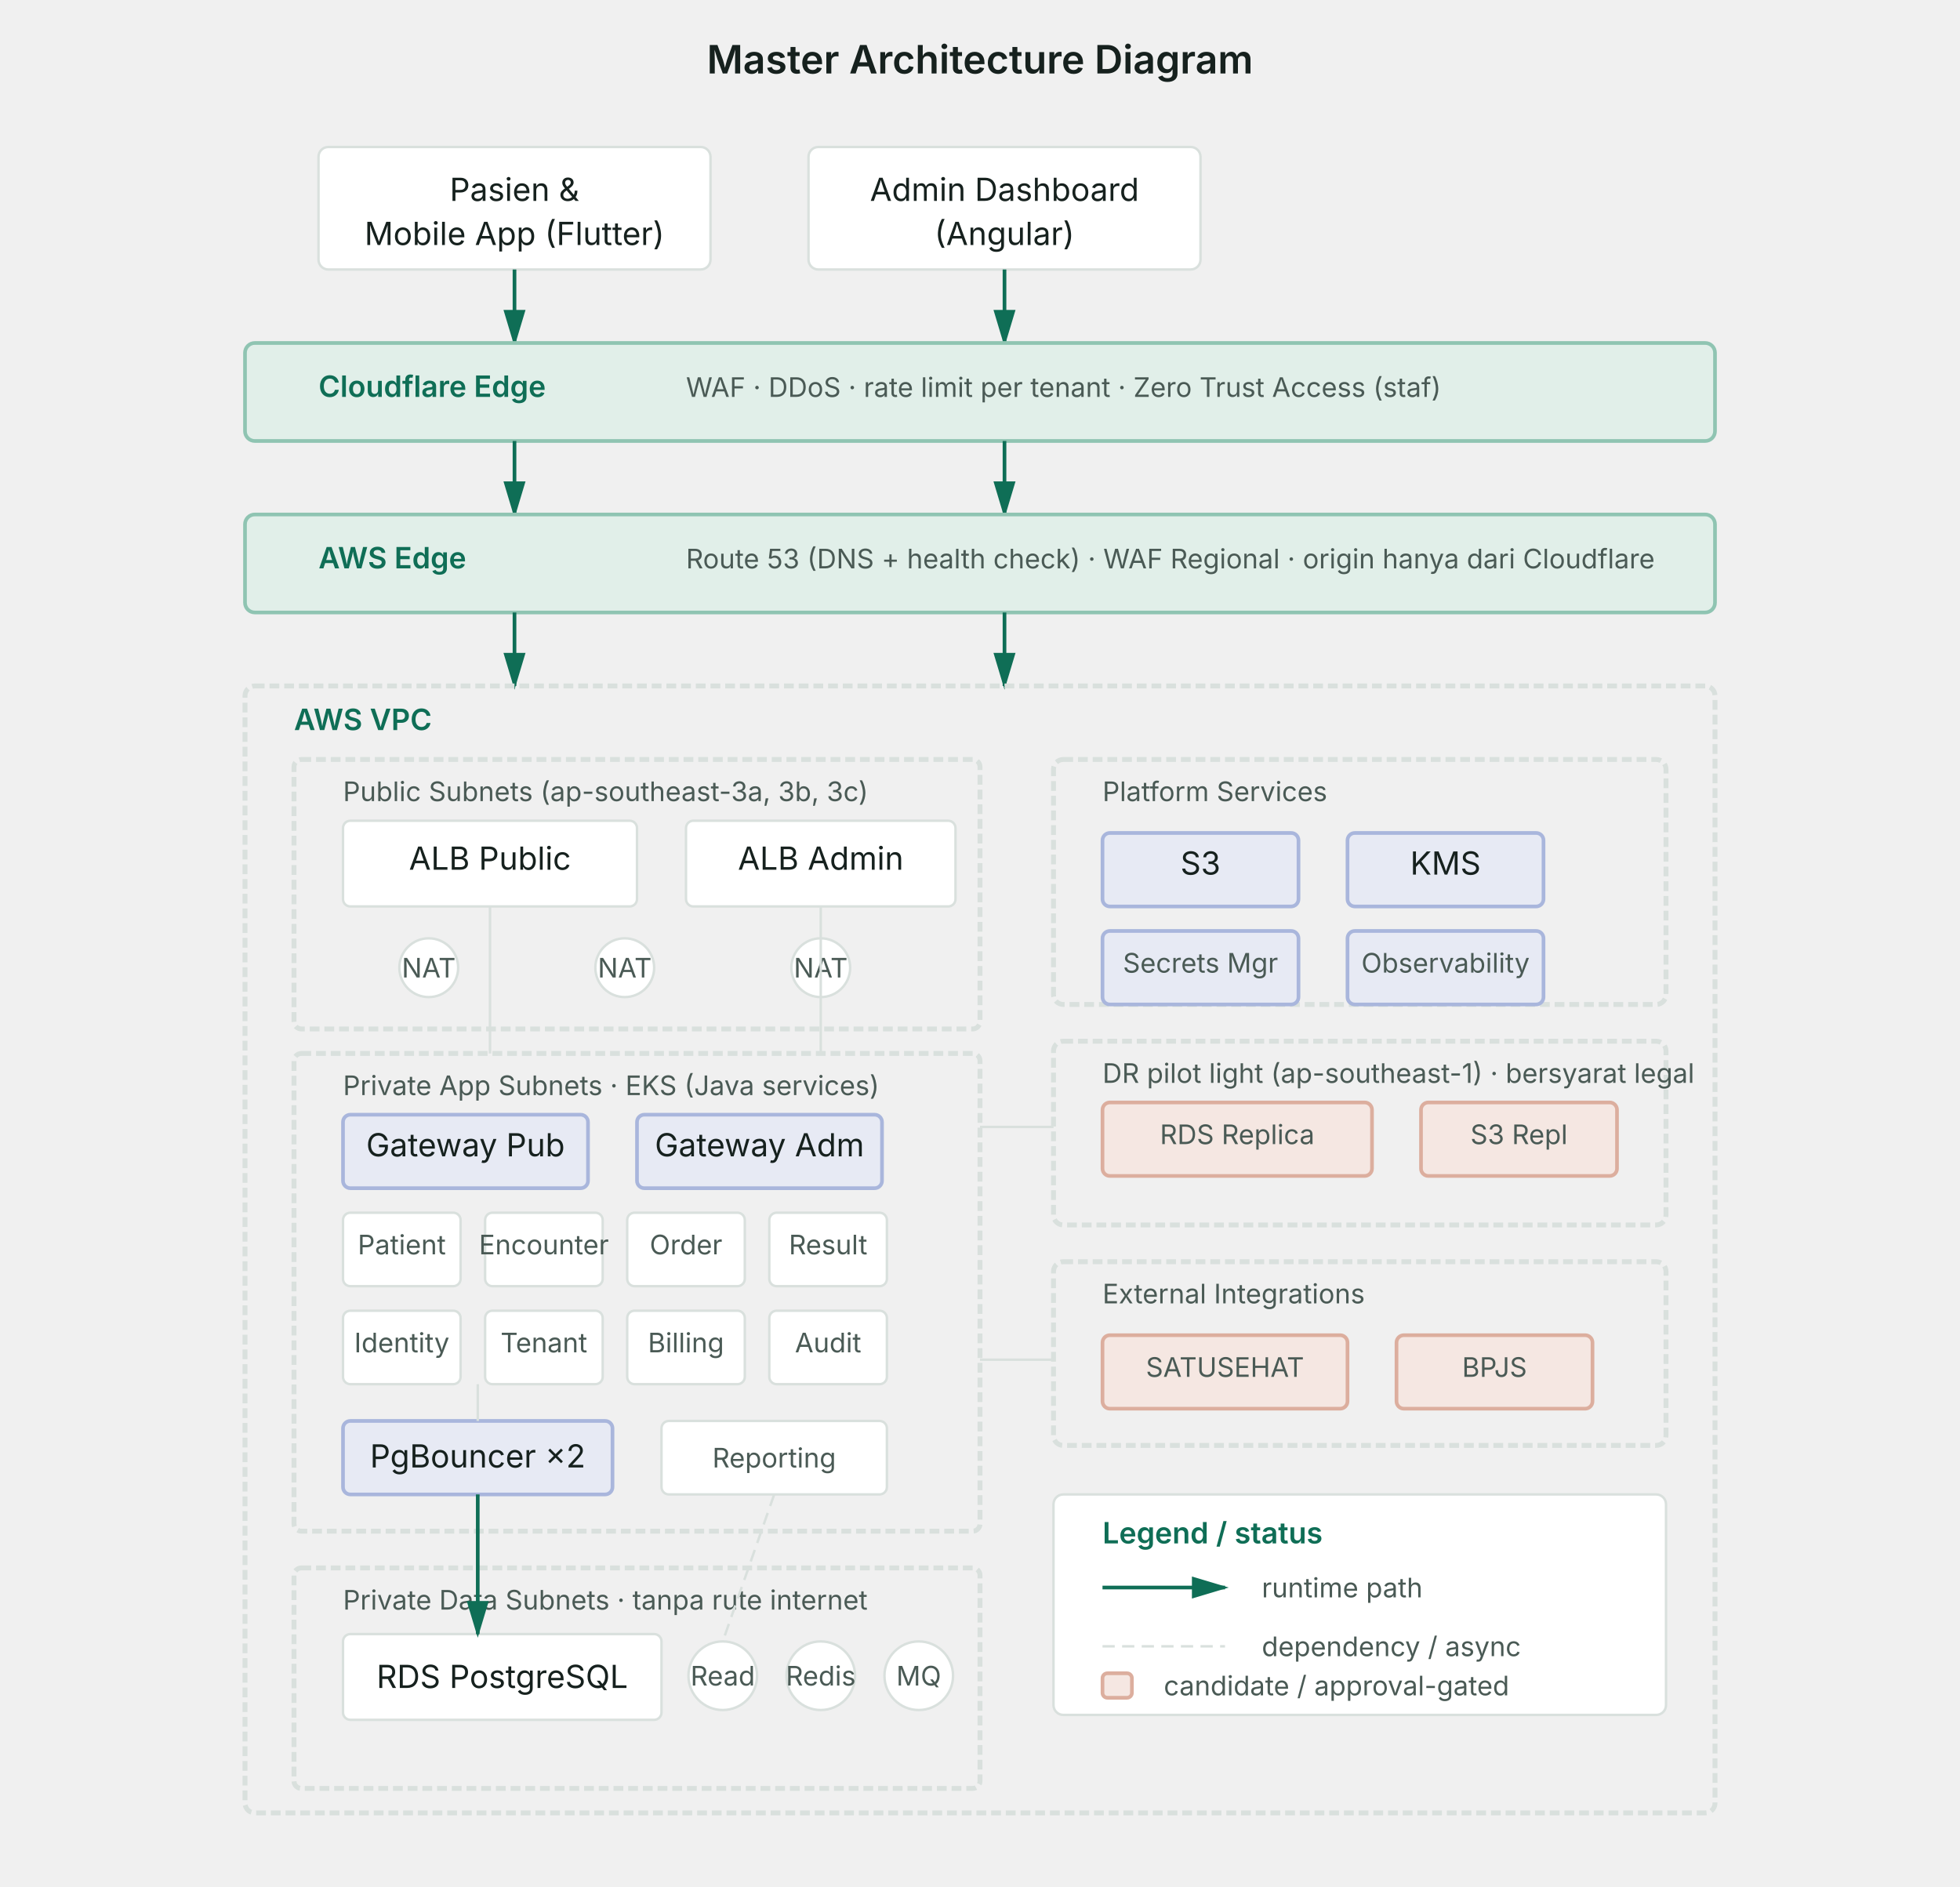
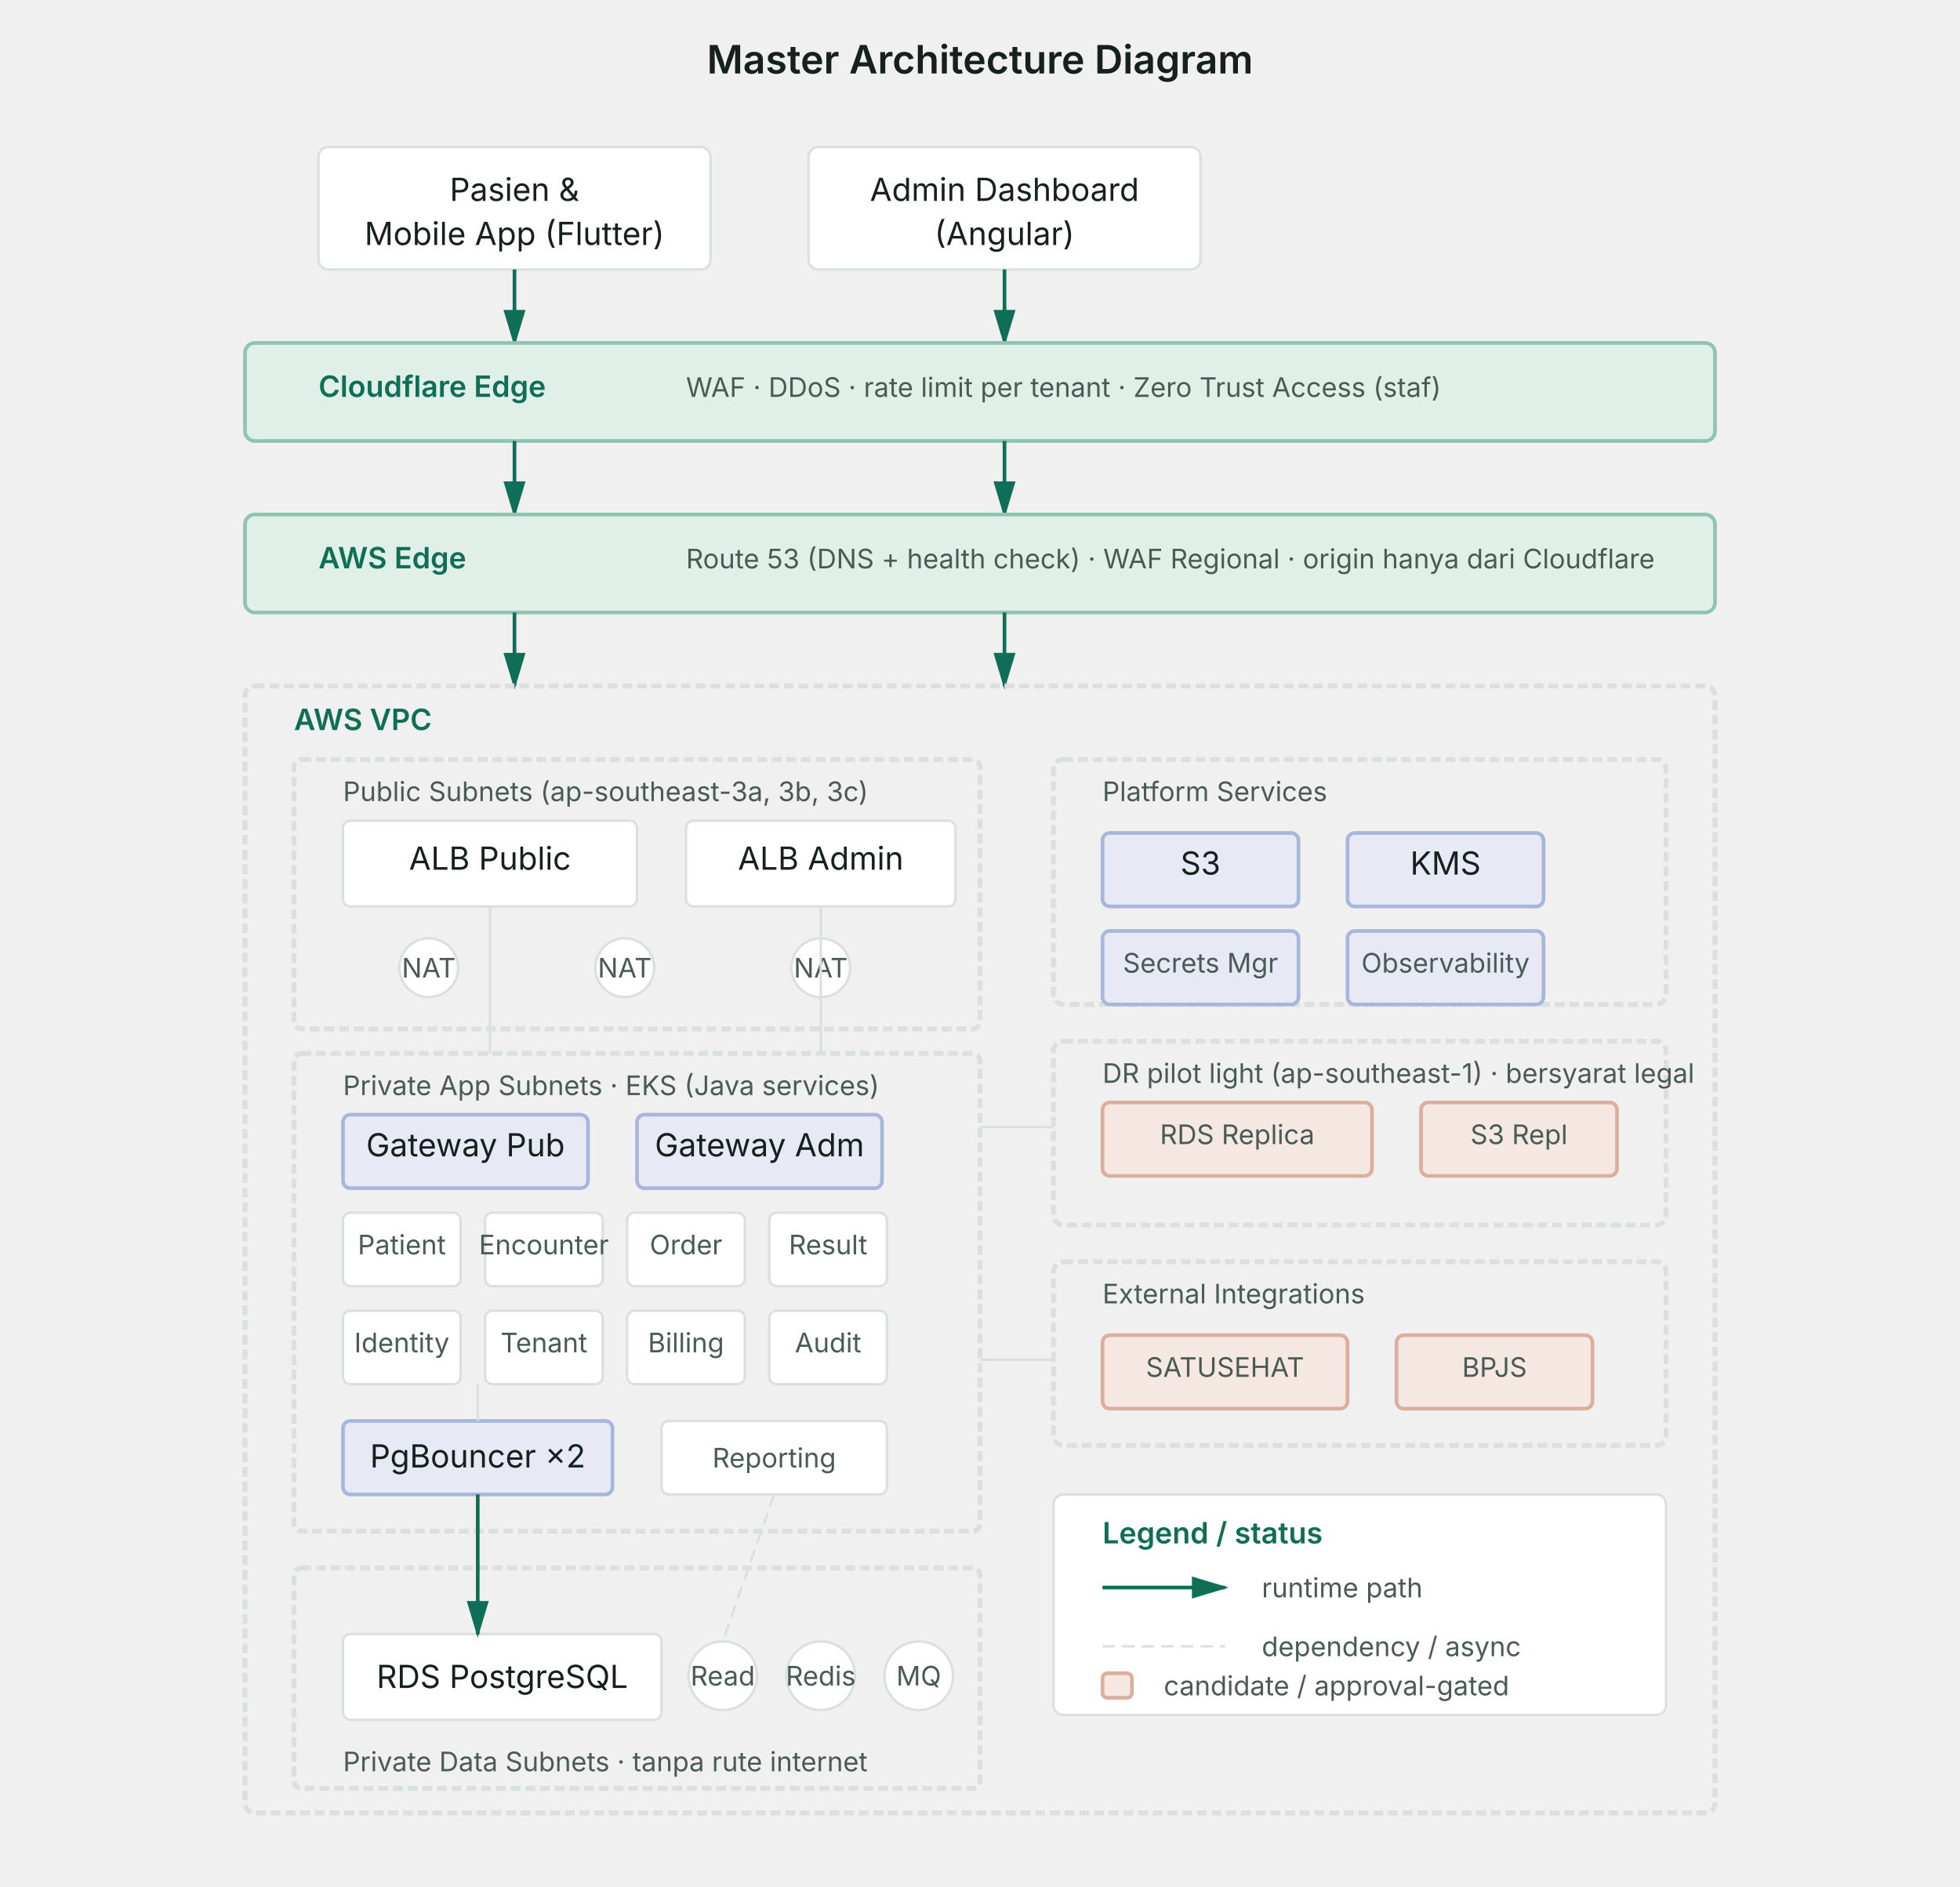
<svg xmlns="http://www.w3.org/2000/svg" viewBox="80 0 800 770">
  <defs>
    <style>
      .title { font-family: -apple-system, BlinkMacSystemFont, "Segoe UI", sans-serif; font-size: 16px; font-weight: 600; fill: #16211E; }
      .label { font-family: -apple-system, BlinkMacSystemFont, "Segoe UI", sans-serif; font-size: 13px; fill: #16211E; }
      .sublabel { font-family: -apple-system, BlinkMacSystemFont, "Segoe UI", sans-serif; font-size: 11px; fill: #4A5A55; }
      .zone-label { font-family: -apple-system, BlinkMacSystemFont, "Segoe UI", sans-serif; font-size: 12px; font-weight: 600; fill: #0F6E56; }
      .box { fill: #FFFFFF; stroke: #D9E0DD; stroke-width: 1; }
      .box-teal { fill: #E1EFE9; stroke: #8FC4B2; stroke-width: 1.5; }
      .box-indigo { fill: #E7EAF4; stroke: #A9B6DC; stroke-width: 1.5; }
      .box-clay { fill: #F5E7E2; stroke: #DCAE9E; stroke-width: 1.5; }
      .zone-border { stroke: #D9E0DD; stroke-width: 2; stroke-dasharray: 4,2; fill: none; }
      .arrow { stroke: #0F6E56; stroke-width: 1.5; fill: none; marker-end: url(#arrowhead); }
      .line { stroke: #D9E0DD; stroke-width: 1; fill: none; }
    </style>
    <marker id="arrowhead" markerWidth="10" markerHeight="10" refX="9" refY="3" orient="auto">
      <polygon points="0 0, 10 3, 0 6" fill="#0F6E56" />
    </marker>
  </defs>
  <text x="480" y="30" text-anchor="middle" class="title">Master Architecture Diagram</text>
  <g transform="translate(160 0)">
    <rect x="50" y="60" width="160" height="50" class="box" rx="4" />
    <text x="130" y="82" text-anchor="middle" class="label">Pasien &amp;</text>
    <text x="130" y="100" text-anchor="middle" class="label">Mobile App (Flutter)</text>
    <rect x="250" y="60" width="160" height="50" class="box" rx="4" />
    <text x="330" y="82" text-anchor="middle" class="label">Admin Dashboard</text>
    <text x="330" y="100" text-anchor="middle" class="label">(Angular)</text>
    <line x1="130" y1="110" x2="130" y2="140" class="arrow" />
    <line x1="330" y1="110" x2="330" y2="140" class="arrow" />
    <rect x="20" y="140" width="600" height="40" class="box-teal" rx="4" />
    <text x="50" y="162" class="zone-label">Cloudflare Edge</text>
    <text x="200" y="162" class="sublabel">WAF · DDoS · rate limit per tenant · Zero Trust Access (staf)</text>
    <line x1="130" y1="180" x2="130" y2="210" class="arrow" />
    <line x1="330" y1="180" x2="330" y2="210" class="arrow" />
    <rect x="20" y="210" width="600" height="40" class="box-teal" rx="4" />
    <text x="50" y="232" class="zone-label">AWS Edge</text>
    <text x="200" y="232" class="sublabel">Route 53 (DNS + health check) · WAF Regional · origin hanya dari Cloudflare</text>
    <line x1="130" y1="250" x2="130" y2="280" class="arrow" />
    <line x1="330" y1="250" x2="330" y2="280" class="arrow" />
    <rect x="20" y="280" width="600" height="460" class="zone-border" rx="4" />
    <text x="40" y="298" class="zone-label">AWS VPC</text>
    <rect x="40" y="310" width="280" height="110" class="zone-border" rx="3" />
    <text x="60" y="327" class="sublabel">Public Subnets (ap-southeast-3a, 3b, 3c)</text>
    <rect x="60" y="335" width="120" height="35" class="box" rx="3" />
    <text x="120" y="355" text-anchor="middle" class="label">ALB Public</text>
    <rect x="200" y="335" width="110" height="35" class="box" rx="3" />
    <text x="255" y="355" text-anchor="middle" class="label">ALB Admin</text>
    <circle cx="95" cy="395" r="12" fill="#FFFFFF" stroke="#D9E0DD" stroke-width="1" />
    <text x="95" y="399" text-anchor="middle" class="sublabel">NAT</text>
    <circle cx="175" cy="395" r="12" fill="#FFFFFF" stroke="#D9E0DD" stroke-width="1" />
    <text x="175" y="399" text-anchor="middle" class="sublabel">NAT</text>
    <circle cx="255" cy="395" r="12" fill="#FFFFFF" stroke="#D9E0DD" stroke-width="1" />
    <text x="255" y="399" text-anchor="middle" class="sublabel">NAT</text>
    <line x1="120" y1="370" x2="120" y2="430" class="line" />
    <line x1="255" y1="370" x2="255" y2="430" class="line" />
    <rect x="40" y="430" width="280" height="195" class="zone-border" rx="3" />
    <text x="60" y="447" class="sublabel">Private App Subnets · EKS (Java services)</text>
    <rect x="60" y="455" width="100" height="30" class="box-indigo" rx="3" />
    <text x="110" y="472" text-anchor="middle" class="label">Gateway Pub</text>
    <rect x="180" y="455" width="100" height="30" class="box-indigo" rx="3" />
    <text x="230" y="472" text-anchor="middle" class="label">Gateway Adm</text>
    <rect x="60" y="495" width="48" height="30" class="box" rx="3" />
    <text x="84" y="512" text-anchor="middle" class="sublabel">Patient</text>
    <rect x="118" y="495" width="48" height="30" class="box" rx="3" />
    <text x="142" y="512" text-anchor="middle" class="sublabel">Encounter</text>
    <rect x="176" y="495" width="48" height="30" class="box" rx="3" />
    <text x="200" y="512" text-anchor="middle" class="sublabel">Order</text>
    <rect x="234" y="495" width="48" height="30" class="box" rx="3" />
    <text x="258" y="512" text-anchor="middle" class="sublabel">Result</text>
    <rect x="60" y="535" width="48" height="30" class="box" rx="3" />
    <text x="84" y="552" text-anchor="middle" class="sublabel">Identity</text>
    <rect x="118" y="535" width="48" height="30" class="box" rx="3" />
    <text x="142" y="552" text-anchor="middle" class="sublabel">Tenant</text>
    <rect x="176" y="535" width="48" height="30" class="box" rx="3" />
    <text x="200" y="552" text-anchor="middle" class="sublabel">Billing</text>
    <rect x="234" y="535" width="48" height="30" class="box" rx="3" />
    <text x="258" y="552" text-anchor="middle" class="sublabel">Audit</text>
    <rect x="60" y="580" width="110" height="30" class="box-indigo" rx="3" />
    <text x="115" y="599" text-anchor="middle" class="label">PgBouncer ×2</text>
    <rect x="190" y="580" width="92" height="30" class="box" rx="3" />
    <text x="236" y="599" text-anchor="middle" class="sublabel">Reporting</text>
    <rect x="40" y="640" width="280" height="90" class="zone-border" rx="3" />
-     <text x="60" y="657" class="sublabel">Private Data Subnets · tanpa rute internet</text>
+     <text x="60" y="723" class="sublabel">Private Data Subnets · tanpa rute internet</text>
    <rect x="60" y="667" width="130" height="35" class="box" rx="3" />
    <text x="125" y="689" text-anchor="middle" class="label">RDS PostgreSQL</text>
    <circle cx="215" cy="684" r="14" fill="#FFFFFF" stroke="#D9E0DD" stroke-width="1" />
    <text x="215" y="688" text-anchor="middle" class="sublabel" font-size="9">Read</text>
    <circle cx="255" cy="684" r="14" fill="#FFFFFF" stroke="#D9E0DD" stroke-width="1" />
    <text x="255" y="688" text-anchor="middle" class="sublabel" font-size="9">Redis</text>
    <circle cx="295" cy="684" r="14" fill="#FFFFFF" stroke="#D9E0DD" stroke-width="1" />
    <text x="295" y="688" text-anchor="middle" class="sublabel" font-size="9">MQ</text>
    <rect x="350" y="310" width="250" height="100" class="zone-border" rx="4" />
    <text x="370" y="327" class="sublabel">Platform Services</text>
    <rect x="370" y="340" width="80" height="30" class="box-indigo" rx="3" />
    <text x="410" y="357" text-anchor="middle" class="label">S3</text>
    <rect x="470" y="340" width="80" height="30" class="box-indigo" rx="3" />
    <text x="510" y="357" text-anchor="middle" class="label">KMS</text>
    <rect x="370" y="380" width="80" height="30" class="box-indigo" rx="3" />
    <text x="410" y="397" text-anchor="middle" class="sublabel">Secrets Mgr</text>
    <rect x="470" y="380" width="80" height="30" class="box-indigo" rx="3" />
    <text x="510" y="397" text-anchor="middle" class="sublabel">Observability</text>
    <rect x="350" y="425" width="250" height="75" class="zone-border" rx="4" />
    <text x="370" y="442" class="sublabel">DR pilot light (ap-southeast-1) · bersyarat legal</text>
    <rect x="370" y="450" width="110" height="30" class="box-clay" rx="3" />
    <text x="425" y="467" text-anchor="middle" class="sublabel">RDS Replica</text>
    <rect x="500" y="450" width="80" height="30" class="box-clay" rx="3" />
    <text x="540" y="467" text-anchor="middle" class="sublabel">S3 Repl</text>
    <rect x="350" y="515" width="250" height="75" class="zone-border" rx="4" />
    <text x="370" y="532" class="sublabel">External Integrations</text>
    <rect x="370" y="545" width="100" height="30" class="box-clay" rx="3" />
    <text x="420" y="562" text-anchor="middle" class="sublabel">SATUSEHAT</text>
    <rect x="490" y="545" width="80" height="30" class="box-clay" rx="3" />
    <text x="530" y="562" text-anchor="middle" class="sublabel">BPJS</text>
    <rect x="350" y="610" width="250" height="90" class="box" rx="4" />
    <text x="370" y="630" class="zone-label">Legend / status</text>
    <line x1="370" y1="648" x2="420" y2="648" class="arrow" />
    <text x="435" y="652" class="sublabel">runtime path</text>
    <line x1="370" y1="672" x2="420" y2="672" class="line" stroke-dasharray="5,3" />
    <text x="435" y="676" class="sublabel">dependency / async</text>
    <rect x="370" y="683" width="12" height="10" class="box-clay" rx="2" />
    <text x="395" y="692" class="sublabel">candidate / approval-gated</text>
    <line x1="115" y1="565" x2="115" y2="580" class="line" />
    <line x1="115" y1="610" x2="115" y2="667" class="arrow" />
    <line x1="236" y1="610" x2="215" y2="670" class="line" stroke-dasharray="5,3" />
    <line x1="320" y1="460" x2="350" y2="460" class="line" />
    <line x1="320" y1="555" x2="350" y2="555" class="line" />
  </g>
</svg>
